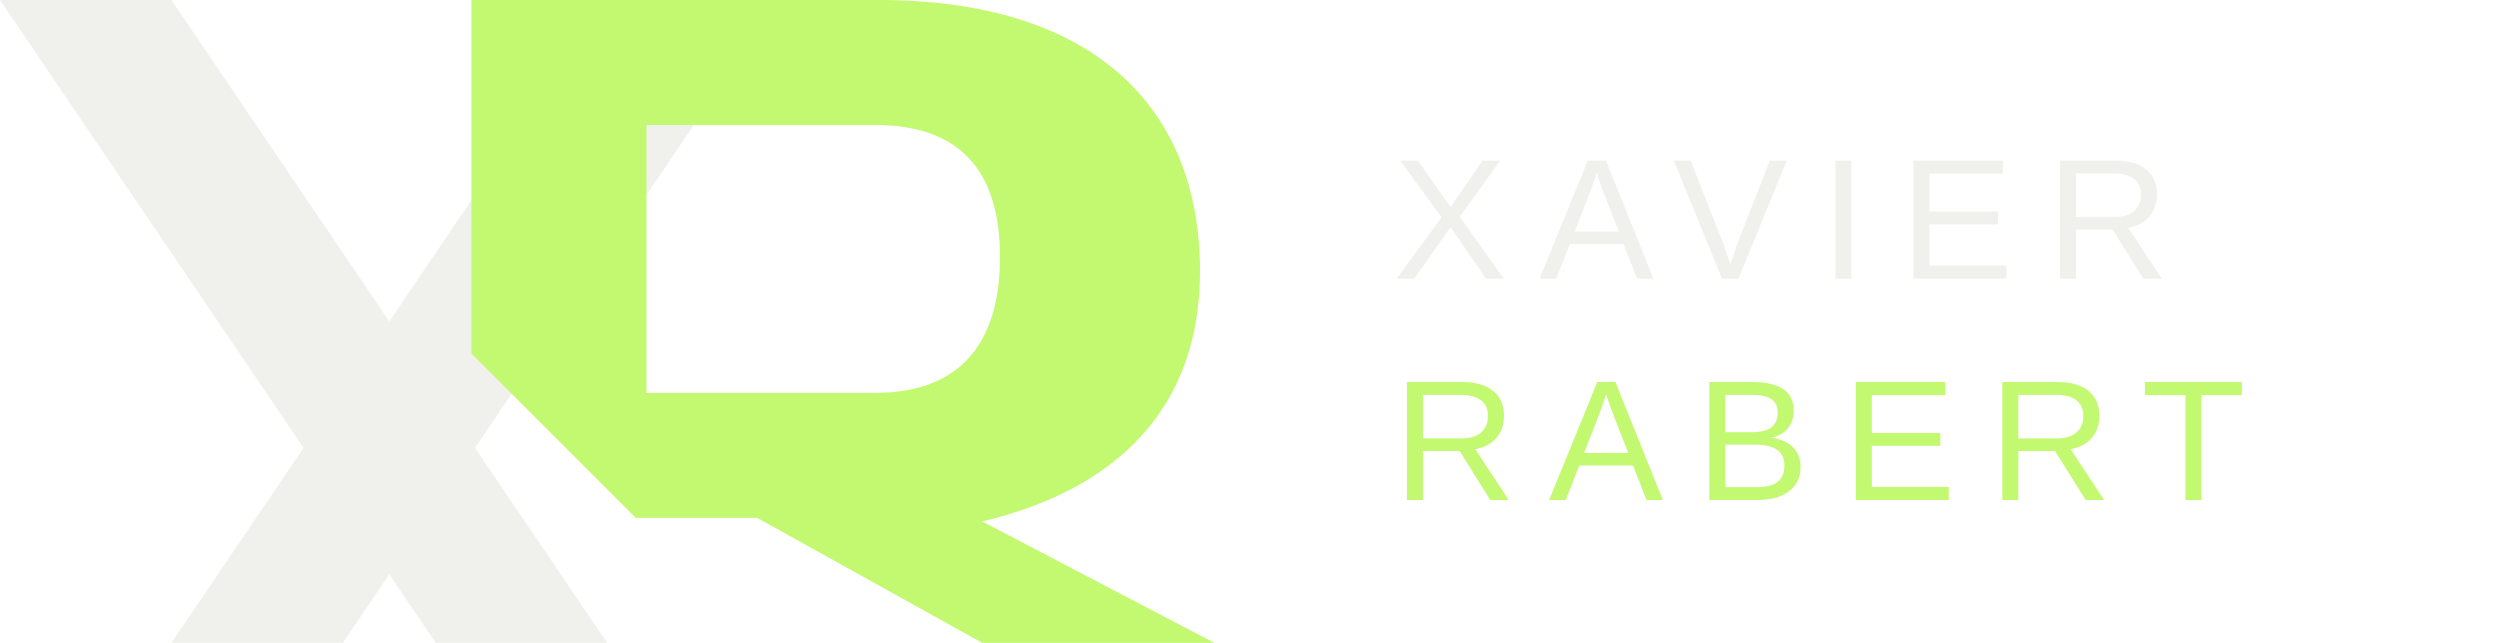
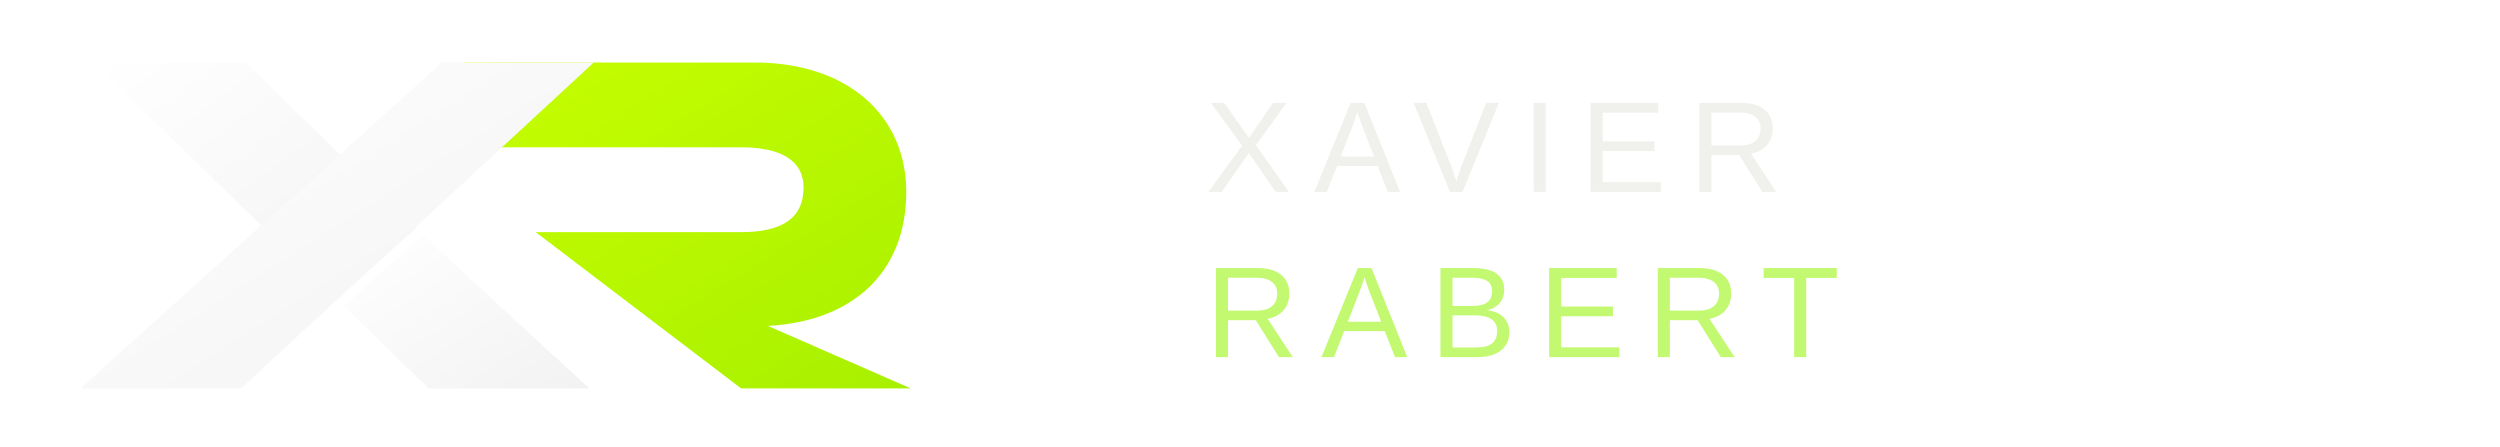
- <svg xmlns="http://www.w3.org/2000/svg" viewBox="0 0 700 180" role="img" aria-labelledby="title desc">
+ <svg xmlns="http://www.w3.org/2000/svg" viewBox="0 0 560 100" role="img" aria-labelledby="title desc">
+   <defs>
+     <linearGradient id="white" x1="0" y1="0" x2="1" y2="1">
+       <stop offset="0" stop-color="#ffffff" />
+       <stop offset="1" stop-color="#f2f2f2" />
+     </linearGradient>
+     <linearGradient id="lime" x1="0" y1="0" x2="1" y2="1">
+       <stop offset="0" stop-color="#caff00" />
+       <stop offset="1" stop-color="#a8f000" />
+     </linearGradient>
+   </defs>
  <g>
-     <path d="M0 0h48l122 180h-48L0 0Z" fill="#F0F0EC" />
-     <path d="M170 0h48L96 180H48L170 0Z" fill="#F0F0EC" />
-     <path fill="#C2F970" fill-rule="evenodd" d="M132 0h114c59 0 90 29 90 76 0 38-23 61-61 70l65 34h-65l-63-35h-34l-46-46V0Zm49 35v75h64c23 0 35-13 35-38s-12-37-35-37h-64Z" clip-rule="evenodd" />
+     <path fill="url(#lime)" d="M104 14H169c21 0 34 12 34 29 0 18-12 29-31 30l32 14h-38l-46-35h46c9 0 14-3 14-10 0-6-5-9-14-9h-79z" />
+     <path fill="url(#white)" d="M21 14H55L93.11 51.09L75.45 67Z" />
+     <path fill="url(#white)" d="M77.05 68.56L94.71 52.65L132 87H96Z" />
+     <path fill="url(#white)" d="M99 14h34L54 87H18z" />
  </g>
-   <g font-family="Montserrat, Arial, sans-serif" font-size="48" font-weight="500" letter-spacing="9">
-     <text x="390" y="78" fill="#F0F0EC">XAVIER</text>
-     <text x="390" y="140" fill="#C2F970">RABERT</text>
+   <g font-family="Montserrat Alternates, Montserrat, Arial, sans-serif" font-size="29" font-weight="500" letter-spacing="5">
+     <text x="270" y="43" fill="#f0f0ec">XAVIER</text>
+     <text x="270" y="80" fill="#c2f970">RABERT</text>
  </g>
</svg>
